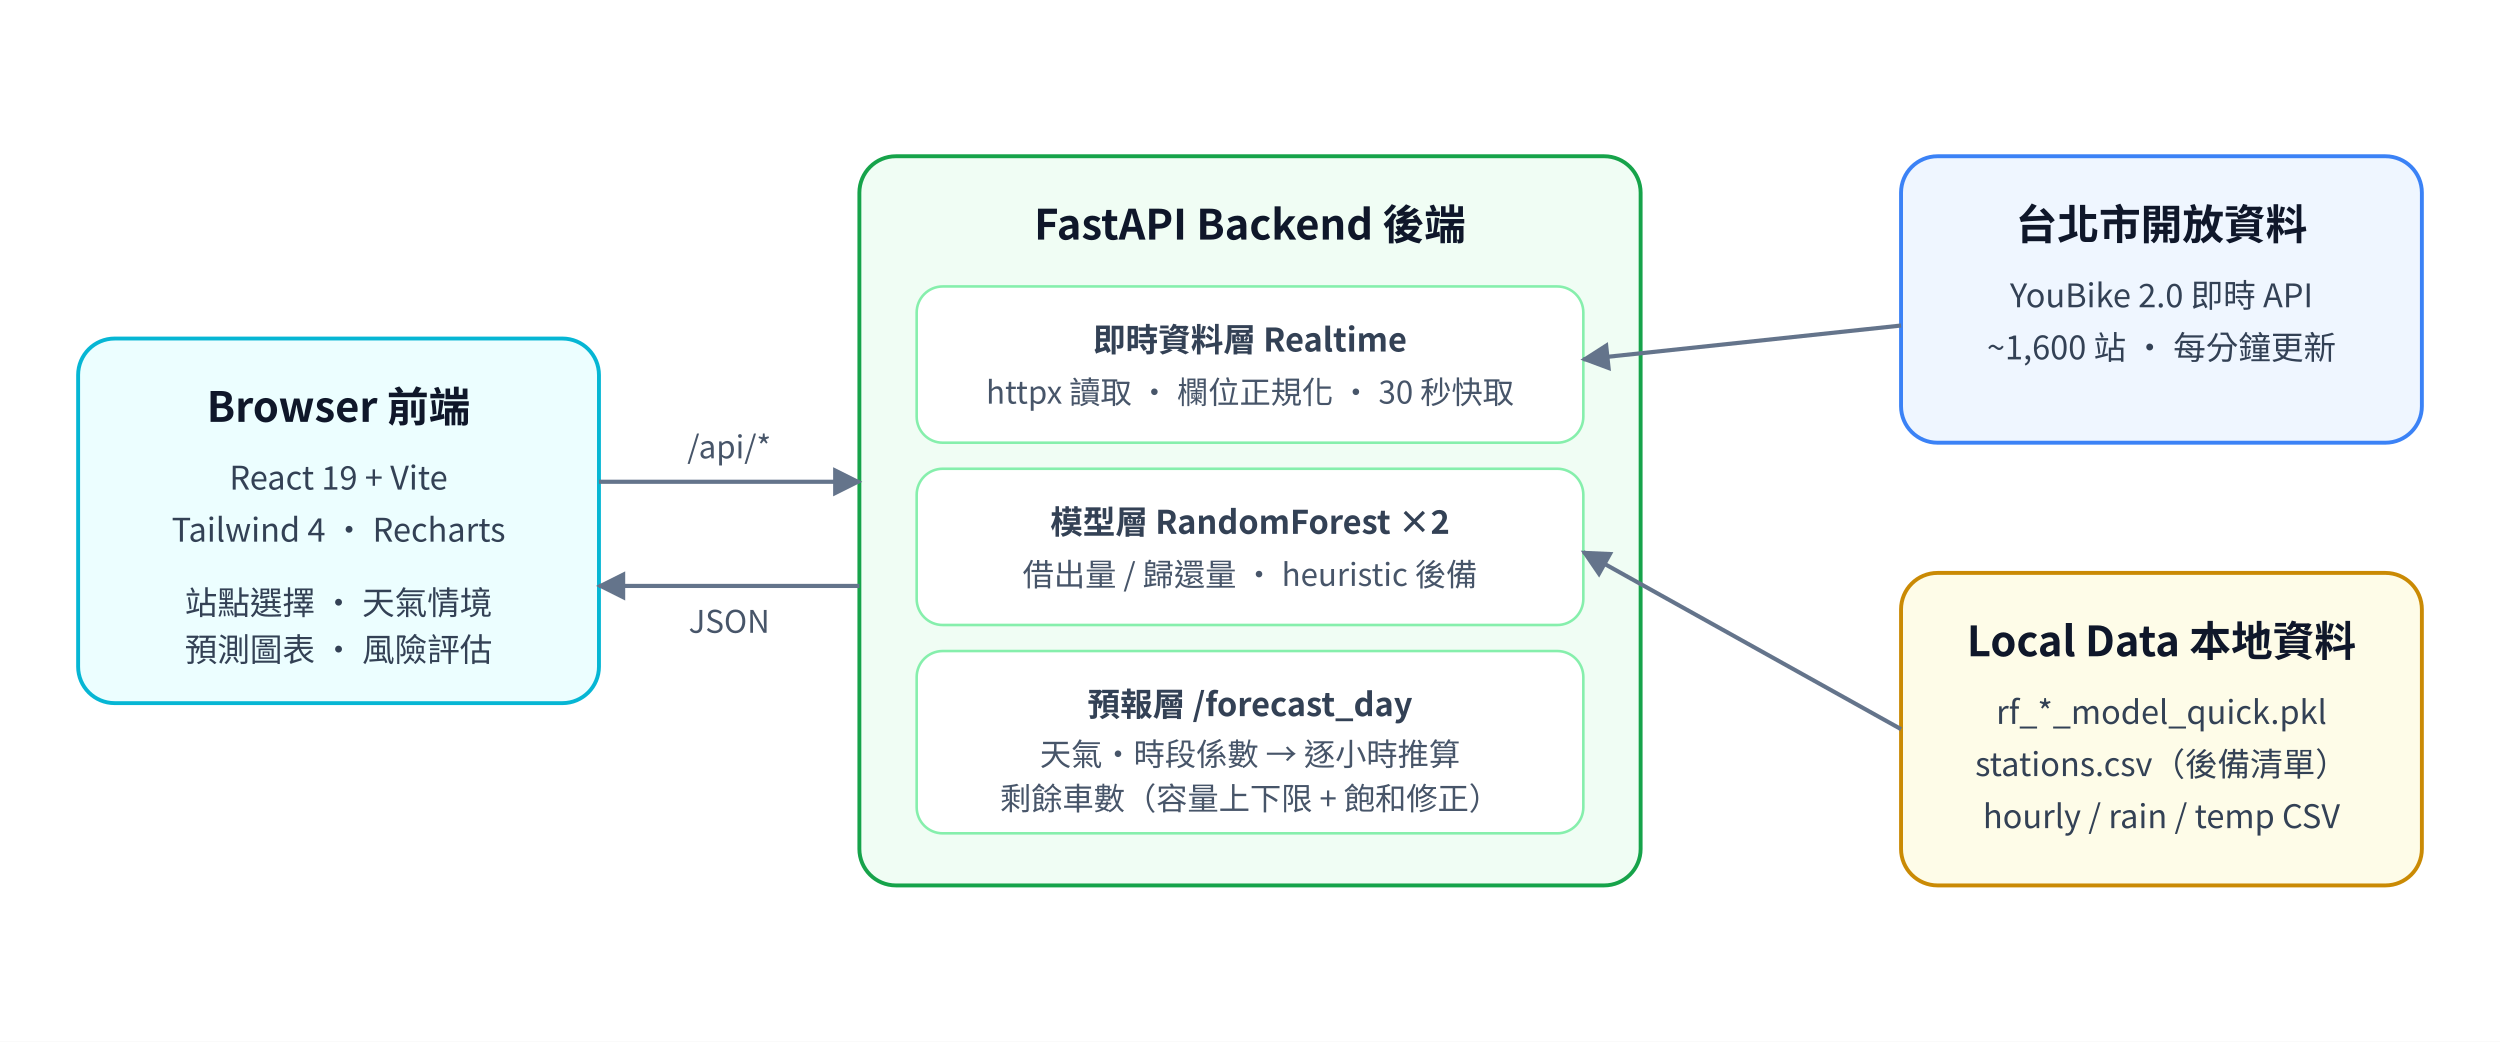
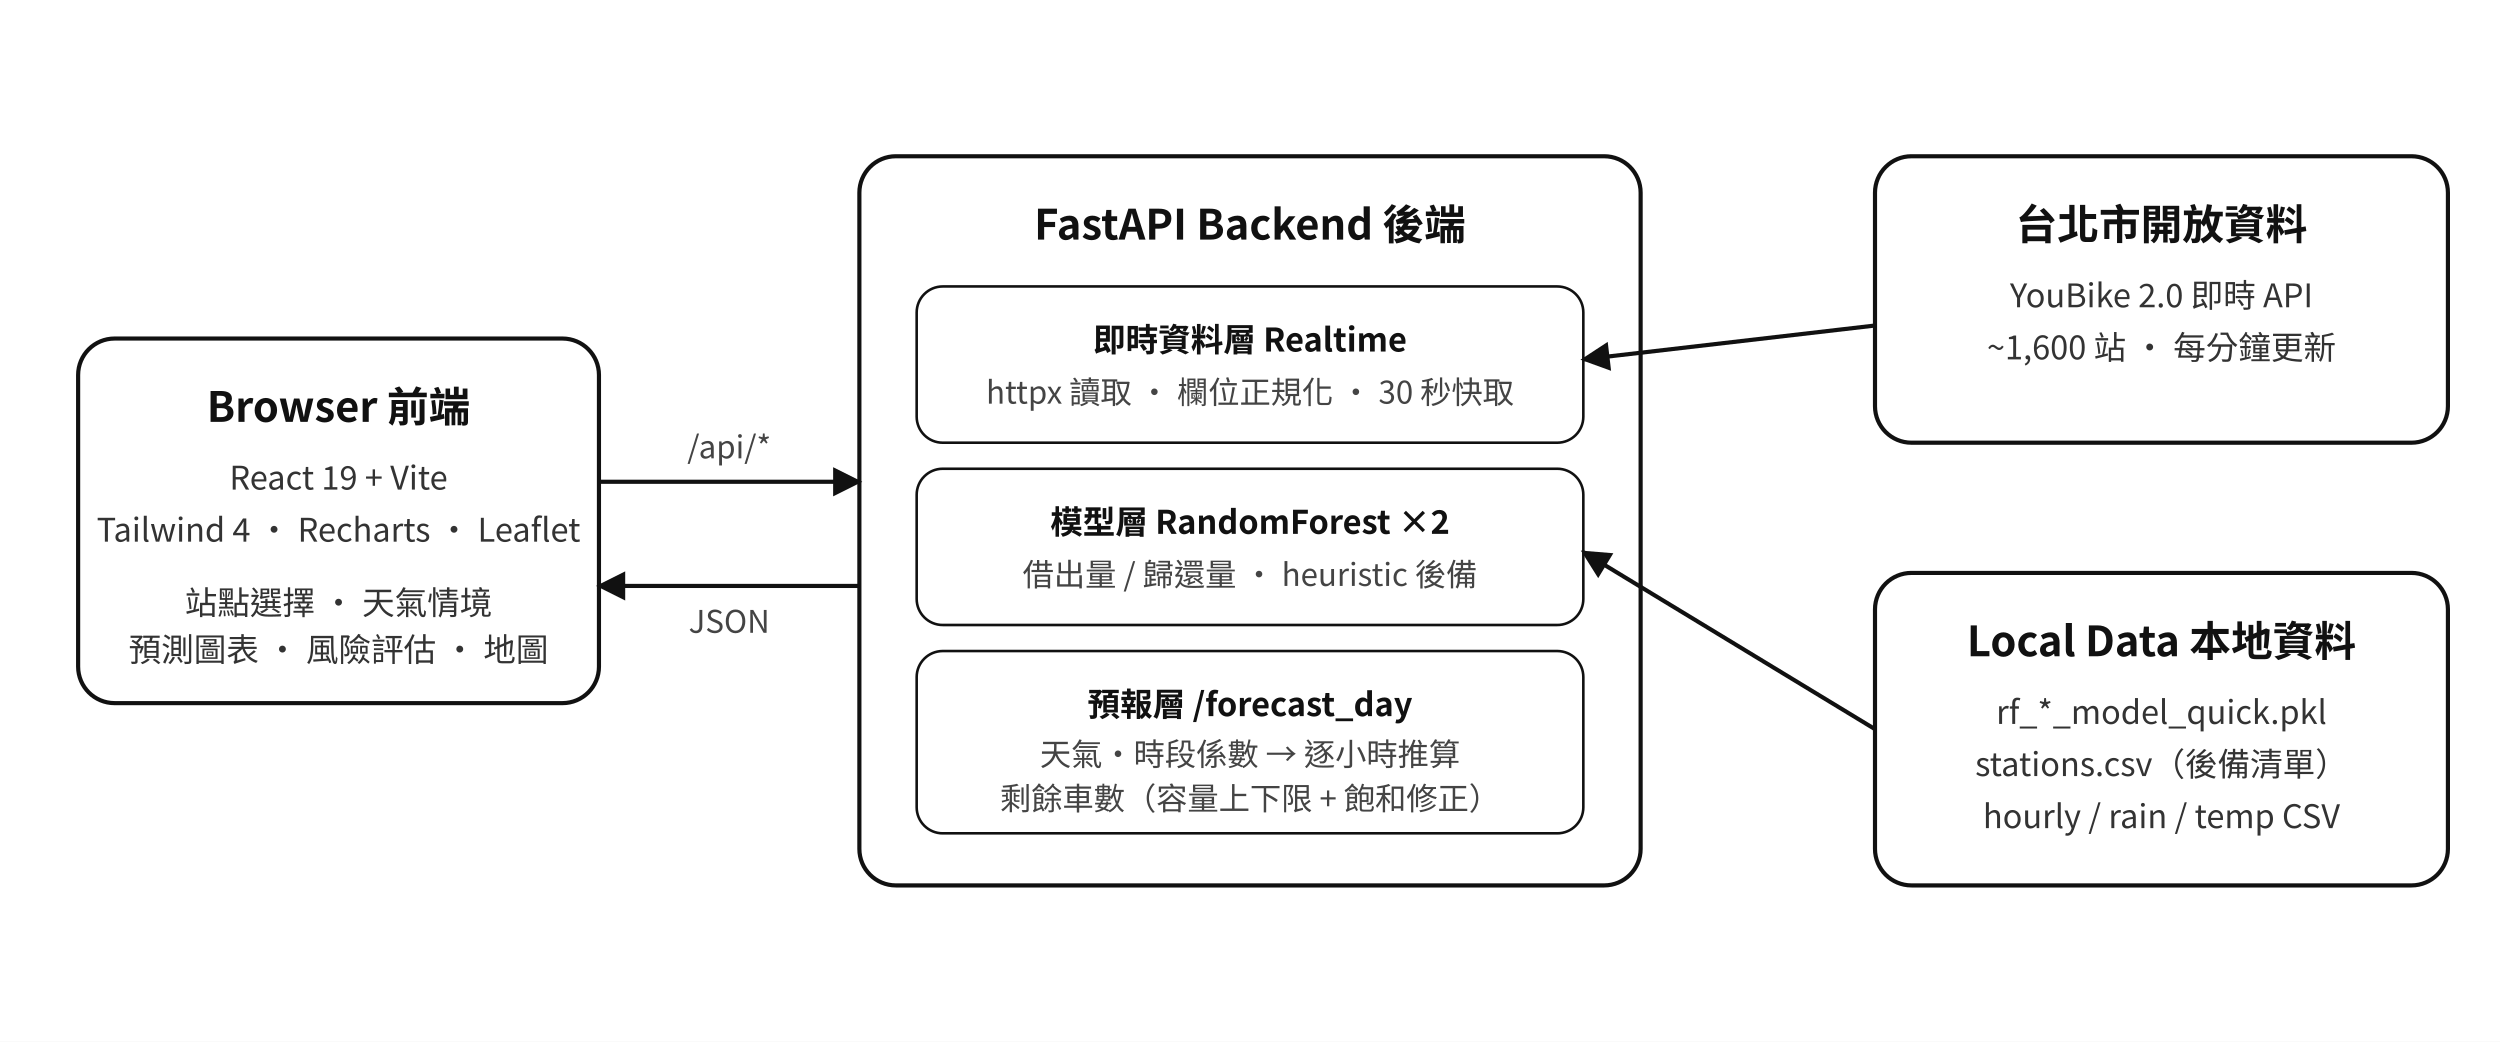
<svg xmlns="http://www.w3.org/2000/svg" viewBox="0 0 960 400" font-family="-apple-system, 'Segoe UI', 'Noto Sans TC', 'Noto Sans CJK TC', 'Microsoft JhengHei', sans-serif">
  <defs>
    <marker id="a" viewBox="0 0 10 10" refX="9" refY="5" markerWidth="7" markerHeight="7" orient="auto-start-reverse">
-       <path d="M0,0 L10,5 L0,10 z" fill="#64748b" />
+       <path d="M0,0 L10,5 L0,10 z" fill="#111" />
    </marker>
    <style>
-       .box{rx:14;stroke-width:1.5}
-       .t{font-size:16px;font-weight:700;fill:#0f172a}
-       .s{font-size:12.5px;fill:#334155}
-       .l{font-size:12px;fill:#475569}
-       .ln{stroke:#64748b;stroke-width:1.6;fill:none;marker-end:url(#a)}
+       .box{fill:#fff;stroke:#111;stroke-width:1.6}
+       .sub{fill:#fff;stroke:#111;stroke-width:1}
+       .t{font-size:16px;font-weight:700;fill:#111}
+       .s{font-size:12.5px;fill:#333}
+       .h{font-size:12.5px;font-weight:600;fill:#111}
+       .l{font-size:12px;fill:#444}
+       .ln{stroke:#111;stroke-width:1.6;fill:none;marker-end:url(#a)}
    </style>
  </defs>
-   <rect width="960" height="400" fill="#ffffff" />
-   <rect class="box" x="30" y="130" width="200" height="140" fill="#ecfeff" stroke="#06b6d4" />
+   <rect width="960" height="400" fill="#fff" />
+   <rect class="box" x="30" y="130" width="200" height="140" rx="14" />
  <text class="t" x="130" y="162" text-anchor="middle">Browser 前端</text>
  <text class="s" x="130" y="188" text-anchor="middle">React 19 + Vite</text>
-   <text class="s" x="130" y="208" text-anchor="middle">Tailwind 4 · Recharts</text>
+   <text class="s" x="130" y="208" text-anchor="middle">Tailwind 4 · Recharts · Leaflet</text>
  <text class="s" x="130" y="236" text-anchor="middle">站點選擇 · 天氣情境</text>
-   <text class="s" x="130" y="254" text-anchor="middle">預測圖表 · 風險評估</text>
-   <rect class="box" x="330" y="60" width="300" height="280" fill="#f0fdf4" stroke="#16a34a" />
+   <text class="s" x="130" y="254" text-anchor="middle">預測圖表 · 風險評估 · 地圖</text>
+   <rect class="box" x="330" y="60" width="300" height="280" rx="14" />
  <text class="t" x="480" y="92" text-anchor="middle">FastAPI Backend 後端</text>
-   <rect x="352" y="110" width="256" height="60" rx="10" fill="#ffffff" stroke="#86efac" />
-   <text class="s" x="480" y="135" text-anchor="middle" font-weight="600">即時資料層 Realtime</text>
+   <rect class="sub" x="352" y="110" width="256" height="60" rx="10" />
+   <text class="h" x="480" y="135" text-anchor="middle">即時資料層 Realtime</text>
  <text class="l" x="480" y="155" text-anchor="middle">httpx 讀取 · 欄位正規化 · 30 秒快取</text>
-   <rect x="352" y="180" width="256" height="60" rx="10" fill="#ffffff" stroke="#86efac" />
-   <text class="s" x="480" y="205" text-anchor="middle" font-weight="600">模型層 RandomForest ×2</text>
+   <rect class="sub" x="352" y="180" width="256" height="60" rx="10" />
+   <text class="h" x="480" y="205" text-anchor="middle">模型層 RandomForest ×2</text>
  <text class="l" x="480" y="225" text-anchor="middle">借出量 / 歸還量 · heuristic 後備</text>
-   <rect x="352" y="250" width="256" height="70" rx="10" fill="#ffffff" stroke="#86efac" />
-   <text class="s" x="480" y="275" text-anchor="middle" font-weight="600">預報層 /forecast_day</text>
+   <rect class="sub" x="352" y="250" width="256" height="70" rx="10" />
+   <text class="h" x="480" y="275" text-anchor="middle">預報層 /forecast_day</text>
  <text class="l" x="480" y="294" text-anchor="middle">天氣・時段係數 → 逐小時推算</text>
  <text class="l" x="480" y="311" text-anchor="middle">剩餘車數（容量上下限 + 飽和修正）</text>
-   <rect class="box" x="730" y="60" width="200" height="110" fill="#eff6ff" stroke="#3b82f6" />
+   <rect class="box" x="720" y="60" width="220" height="110" rx="14" />
  <text class="t" x="830" y="92" text-anchor="middle">台北市開放資料</text>
  <text class="s" x="830" y="118" text-anchor="middle">YouBike 2.0 即時 API</text>
  <text class="s" x="830" y="138" text-anchor="middle">~1,600 站 · 每分鐘更新</text>
-   <rect class="box" x="730" y="220" width="200" height="120" fill="#fefce8" stroke="#ca8a04" />
+   <rect class="box" x="720" y="220" width="220" height="120" rx="14" />
  <text class="t" x="830" y="252" text-anchor="middle">Local Data 本地資料</text>
  <text class="s" x="830" y="278" text-anchor="middle">rf_*_model_quick.pkl</text>
  <text class="s" x="830" y="298" text-anchor="middle">stations.csv（後備清單）</text>
  <text class="s" x="830" y="318" text-anchor="middle">hourly / rain / temp CSV</text>
  <path class="ln" d="M230,185 L330,185" />
  <text class="l" x="280" y="176" text-anchor="middle">/api/*</text>
  <path class="ln" d="M330,225 L230,225" />
  <text class="l" x="280" y="243" text-anchor="middle">JSON</text>
-   <path class="ln" d="M730,125 L608,138" />
-   <path class="ln" d="M730,280 L608,212" />
+   <path class="ln" d="M720,125 L608,138" />
+   <path class="ln" d="M720,280 L608,212" />
</svg>
